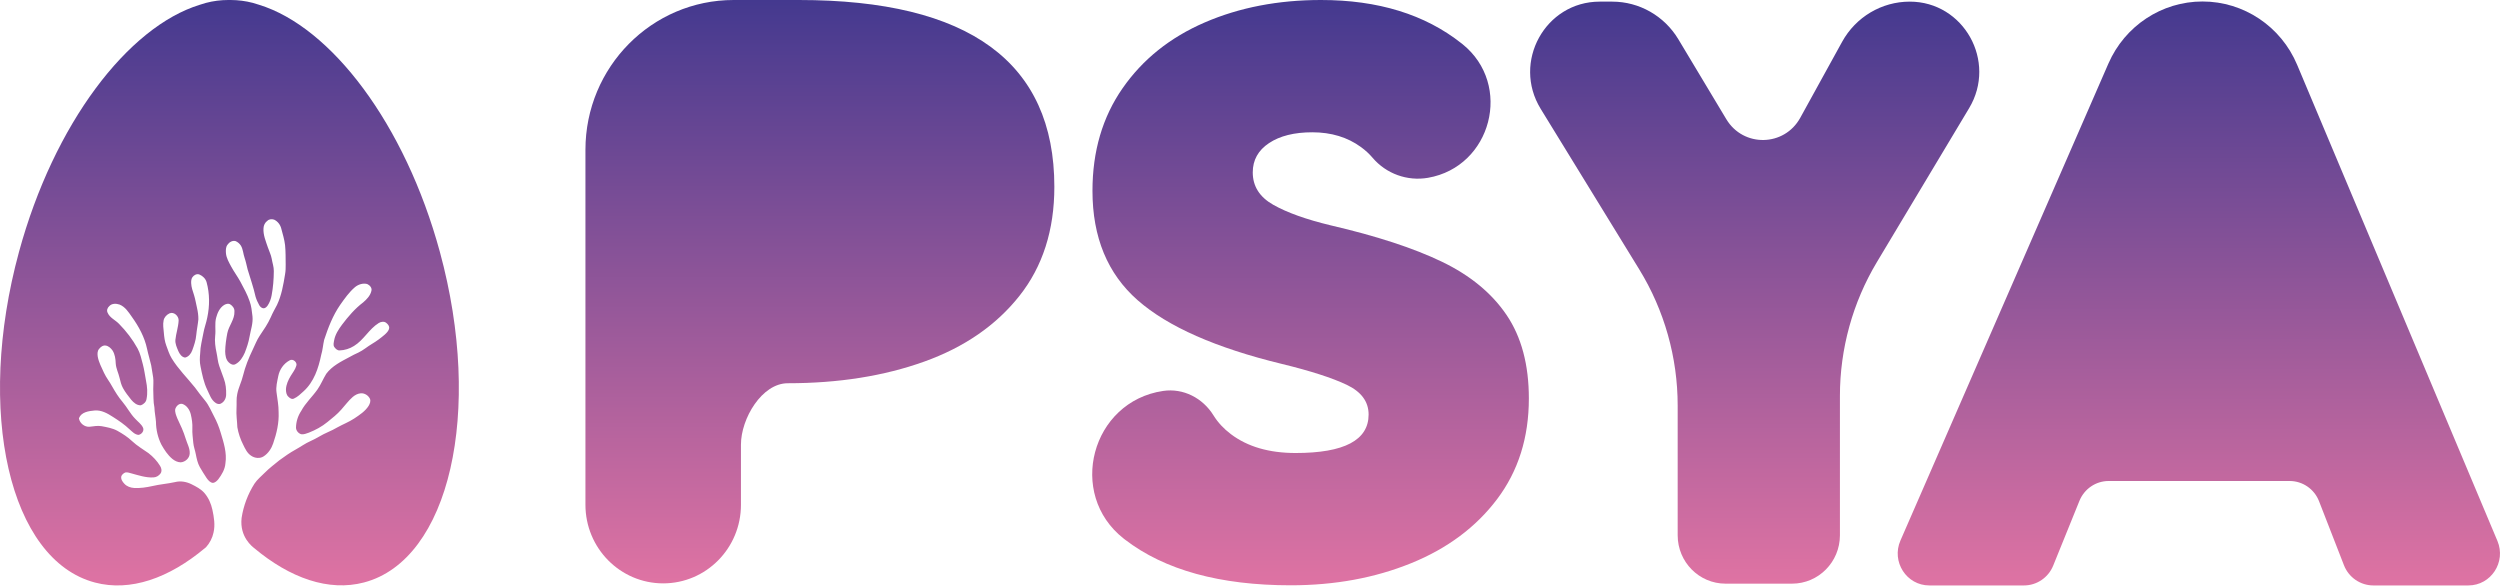
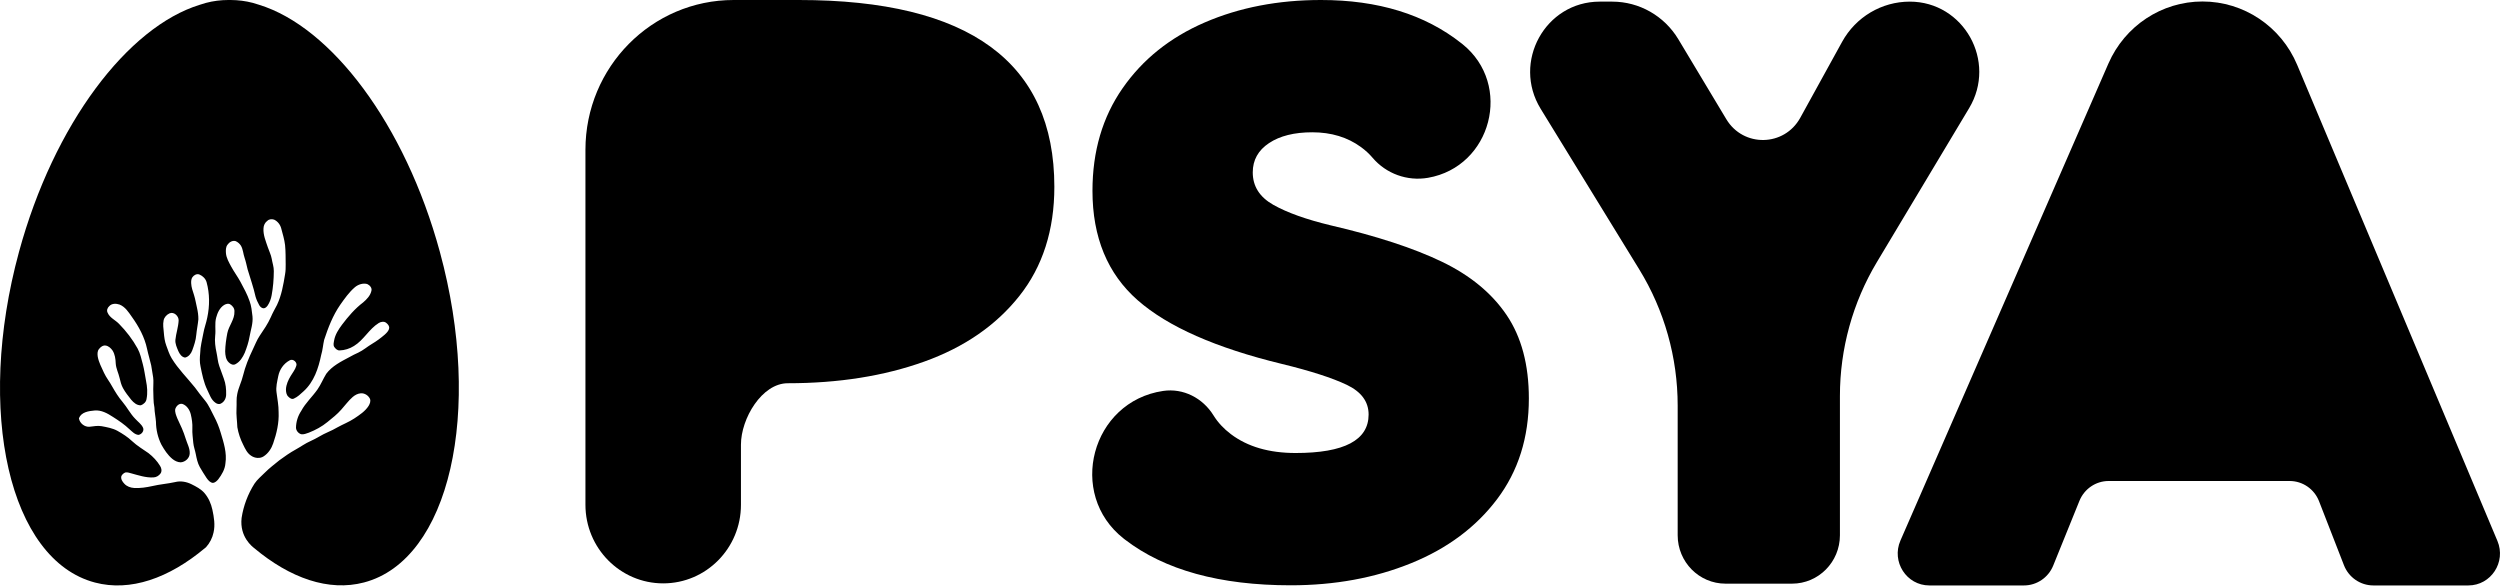
<svg xmlns="http://www.w3.org/2000/svg" width="158" height="37" viewBox="0 0 158 37" fill="none">
-   <path fill-rule="evenodd" clip-rule="evenodd" d="M27.799 15.918C25.595 7.826 20.92 1.7 16.369 0.301C16.242 0.257 16.113 0.216 15.981 0.182C15.52 0.061 15.048 0.002 14.573 0C14.548 0 14.524 0 14.5 0C14.475 0 14.452 0 14.427 0C13.951 0.001 13.48 0.06 13.019 0.182C12.887 0.216 12.758 0.257 12.63 0.301C8.08 1.7 3.405 7.826 1.201 15.918C-1.556 26.035 0.595 35.392 6.003 36.817C8.234 37.405 10.672 36.55 12.96 34.633C12.98 34.616 13 34.599 13.021 34.584C13.257 34.321 13.423 33.999 13.495 33.657C13.608 33.178 13.524 32.684 13.422 32.211C13.34 31.832 13.181 31.466 12.926 31.166C12.708 30.911 12.403 30.753 12.104 30.604C11.787 30.446 11.414 30.377 11.065 30.468C10.587 30.574 10.095 30.608 9.619 30.721C9.245 30.802 8.862 30.863 8.478 30.84C8.249 30.826 8.014 30.743 7.859 30.572C7.734 30.442 7.618 30.267 7.673 30.083C7.725 29.981 7.82 29.896 7.931 29.858C8.055 29.837 8.176 29.885 8.294 29.915C8.751 30.039 9.214 30.199 9.697 30.173C9.882 30.167 10.051 30.061 10.152 29.914C10.244 29.77 10.207 29.582 10.117 29.445C9.929 29.134 9.674 28.863 9.384 28.638C9.034 28.395 8.663 28.174 8.352 27.883C8.077 27.622 7.753 27.414 7.421 27.228C7.115 27.06 6.763 27 6.422 26.935C6.167 26.888 5.911 26.946 5.657 26.971C5.346 26.994 5.049 26.754 4.992 26.461V26.426C5.141 26.041 5.605 25.978 5.971 25.944C6.406 25.902 6.799 26.128 7.146 26.354C7.513 26.587 7.873 26.833 8.186 27.132C8.352 27.275 8.516 27.466 8.753 27.485C8.955 27.453 9.13 27.223 9.038 27.028C8.934 26.8 8.714 26.653 8.549 26.47C8.232 26.148 8.033 25.741 7.742 25.398C7.487 25.101 7.283 24.767 7.091 24.43C6.932 24.131 6.712 23.866 6.57 23.557C6.421 23.227 6.244 22.903 6.178 22.546C6.155 22.382 6.145 22.197 6.256 22.059C6.352 21.933 6.501 21.815 6.674 21.837C6.863 21.866 7.011 22.006 7.115 22.155C7.266 22.398 7.303 22.688 7.314 22.967C7.332 23.29 7.49 23.583 7.56 23.896C7.61 24.111 7.664 24.328 7.771 24.524C7.915 24.791 8.107 25.03 8.296 25.268C8.446 25.445 8.652 25.628 8.904 25.614C9.081 25.55 9.239 25.4 9.262 25.211C9.337 24.833 9.306 24.443 9.229 24.067C9.163 23.722 9.12 23.373 9.03 23.032C8.938 22.69 8.867 22.338 8.695 22.024C8.381 21.454 7.981 20.933 7.522 20.467C7.289 20.222 6.933 20.084 6.799 19.759C6.726 19.612 6.793 19.445 6.911 19.343C7.07 19.168 7.346 19.175 7.556 19.248C7.913 19.391 8.123 19.725 8.332 20.023C8.772 20.635 9.14 21.311 9.294 22.047C9.367 22.399 9.479 22.742 9.556 23.093C9.603 23.343 9.641 23.595 9.679 23.847C9.716 24.097 9.679 24.348 9.685 24.6C9.707 24.985 9.678 25.371 9.759 25.752C9.768 26.056 9.834 26.355 9.857 26.657C9.861 27.155 9.975 27.655 10.201 28.102C10.386 28.429 10.594 28.755 10.89 29C11.037 29.123 11.224 29.216 11.422 29.22C11.711 29.199 11.977 28.956 11.989 28.671C12.011 28.335 11.828 28.036 11.735 27.724C11.603 27.282 11.406 26.86 11.207 26.443C11.135 26.258 11.046 26.063 11.074 25.86C11.128 25.675 11.31 25.476 11.527 25.528C11.813 25.627 11.99 25.909 12.058 26.186C12.126 26.477 12.172 26.776 12.157 27.075C12.142 27.383 12.191 27.689 12.216 27.994C12.239 28.236 12.33 28.463 12.374 28.702C12.429 28.982 12.487 29.266 12.628 29.519C12.759 29.754 12.907 29.98 13.053 30.205C13.15 30.344 13.274 30.503 13.46 30.52C13.602 30.502 13.708 30.394 13.795 30.292C14.018 29.995 14.219 29.66 14.247 29.284C14.349 28.627 14.139 27.979 13.951 27.356C13.847 26.997 13.705 26.648 13.529 26.317C13.347 25.979 13.205 25.616 12.958 25.315C12.737 25.046 12.522 24.771 12.319 24.488C11.828 23.875 11.257 23.318 10.85 22.646C10.696 22.393 10.611 22.11 10.508 21.836C10.411 21.575 10.376 21.298 10.354 21.023C10.329 20.765 10.286 20.501 10.341 20.244C10.381 20.049 10.534 19.887 10.716 19.803C11.002 19.682 11.303 19.987 11.29 20.258C11.27 20.67 11.126 21.067 11.085 21.478C11.064 21.728 11.178 21.964 11.271 22.191C11.35 22.369 11.481 22.569 11.694 22.599C11.919 22.552 12.073 22.35 12.147 22.151C12.263 21.834 12.376 21.511 12.403 21.173C12.434 20.84 12.506 20.512 12.537 20.179C12.539 19.939 12.506 19.697 12.452 19.462C12.387 19.19 12.347 18.913 12.262 18.645C12.184 18.401 12.091 18.157 12.082 17.9C12.077 17.769 12.085 17.628 12.162 17.517C12.258 17.383 12.442 17.279 12.61 17.352C12.818 17.441 12.995 17.617 13.056 17.834C13.257 18.562 13.256 19.335 13.099 20.072C13.036 20.409 12.906 20.73 12.85 21.068C12.776 21.485 12.658 21.897 12.652 22.322C12.625 22.599 12.611 22.88 12.672 23.154C12.775 23.661 12.874 24.176 13.104 24.647C13.244 24.928 13.337 25.257 13.609 25.449C13.704 25.524 13.843 25.57 13.957 25.506C14.174 25.405 14.288 25.169 14.292 24.943C14.302 24.601 14.268 24.252 14.146 23.929C14.05 23.669 13.957 23.407 13.862 23.146C13.761 22.866 13.748 22.568 13.684 22.28C13.608 21.929 13.559 21.569 13.6 21.212C13.646 20.833 13.559 20.447 13.662 20.074C13.743 19.77 13.884 19.452 14.166 19.274C14.278 19.209 14.433 19.161 14.551 19.236C14.707 19.332 14.831 19.502 14.816 19.687C14.839 20.188 14.459 20.583 14.366 21.058C14.294 21.436 14.239 21.819 14.231 22.203C14.238 22.448 14.268 22.725 14.461 22.906C14.564 23.011 14.732 23.098 14.877 23.018C15.169 22.869 15.344 22.575 15.47 22.292C15.596 21.966 15.711 21.634 15.769 21.29C15.843 20.86 16.002 20.436 15.957 19.994C15.918 19.672 15.89 19.343 15.775 19.035C15.63 18.606 15.408 18.209 15.195 17.808C15.017 17.481 14.792 17.181 14.614 16.853C14.469 16.581 14.303 16.305 14.279 15.992C14.268 15.817 14.264 15.624 14.372 15.474C14.482 15.311 14.686 15.178 14.894 15.239C15.032 15.3 15.148 15.404 15.228 15.529C15.364 15.765 15.37 16.044 15.459 16.297C15.54 16.534 15.587 16.78 15.649 17.023C15.818 17.598 16.023 18.162 16.151 18.748C16.206 18.936 16.287 19.116 16.383 19.285C16.441 19.389 16.545 19.486 16.673 19.485C16.777 19.473 16.856 19.392 16.913 19.313C17.046 19.117 17.126 18.891 17.168 18.661C17.261 18.159 17.302 17.647 17.305 17.137C17.311 16.867 17.213 16.61 17.171 16.345C17.126 16.098 17.008 15.873 16.929 15.635C16.799 15.244 16.625 14.851 16.653 14.431C16.658 14.243 16.748 14.057 16.908 13.946C17.018 13.843 17.187 13.837 17.326 13.882C17.55 13.988 17.713 14.2 17.773 14.434C17.865 14.783 17.974 15.13 18.016 15.489C18.058 15.899 18.049 16.31 18.055 16.721C18.058 16.922 18.053 17.125 18.018 17.325C17.909 17.987 17.797 18.66 17.506 19.273C17.372 19.528 17.229 19.779 17.116 20.044C16.931 20.462 16.669 20.842 16.413 21.22C16.228 21.491 16.119 21.8 15.975 22.091C15.721 22.618 15.5 23.163 15.361 23.73C15.268 24.13 15.071 24.498 14.994 24.902C14.926 25.204 14.967 25.514 14.947 25.82C14.921 26.215 14.986 26.608 15 27C15.066 27.387 15.194 27.762 15.373 28.113C15.498 28.367 15.623 28.645 15.876 28.805C16.1 28.959 16.424 28.997 16.659 28.844C16.955 28.655 17.154 28.347 17.264 28.025C17.485 27.389 17.641 26.719 17.608 26.044C17.612 25.626 17.529 25.215 17.477 24.803C17.425 24.453 17.521 24.107 17.587 23.766C17.668 23.36 17.922 22.98 18.299 22.779C18.509 22.638 18.813 22.903 18.725 23.124C18.658 23.36 18.494 23.552 18.371 23.761C18.217 24.016 18.09 24.297 18.072 24.596C18.072 24.764 18.092 24.954 18.228 25.074C18.314 25.162 18.448 25.257 18.577 25.189C18.81 25.085 18.994 24.905 19.177 24.737C19.841 24.143 20.128 23.268 20.299 22.433C20.395 22.122 20.413 21.795 20.486 21.48C20.739 20.71 21.033 19.942 21.5 19.266C21.779 18.872 22.059 18.469 22.431 18.151C22.64 17.978 22.936 17.877 23.207 17.95C23.372 18.024 23.53 18.201 23.471 18.389C23.404 18.684 23.18 18.917 22.953 19.111C22.431 19.506 22.005 20.006 21.616 20.521C21.394 20.82 21.183 21.142 21.117 21.512C21.096 21.652 21.04 21.815 21.135 21.941C21.21 22.045 21.322 22.153 21.462 22.147C21.784 22.137 22.101 22.036 22.371 21.866C22.991 21.488 23.319 20.798 23.936 20.415C24.074 20.331 24.273 20.294 24.407 20.403C24.514 20.487 24.621 20.608 24.593 20.752C24.564 20.918 24.43 21.043 24.309 21.154C24.064 21.365 23.803 21.559 23.523 21.725C23.223 21.899 22.964 22.135 22.649 22.283C22.456 22.372 22.264 22.463 22.08 22.57C21.549 22.851 20.983 23.135 20.621 23.622C20.421 23.945 20.283 24.301 20.065 24.613C19.739 25.078 19.306 25.467 19.038 25.969C18.827 26.284 18.711 26.657 18.707 27.032C18.714 27.217 18.855 27.388 19.034 27.443C19.201 27.47 19.361 27.398 19.514 27.346C19.939 27.179 20.346 26.96 20.696 26.671C21.002 26.423 21.314 26.18 21.572 25.883C21.811 25.621 22.016 25.329 22.286 25.094C22.427 24.971 22.602 24.875 22.793 24.857C23.04 24.834 23.281 24.991 23.382 25.206C23.443 25.357 23.374 25.52 23.296 25.652C23.077 25.997 22.724 26.224 22.388 26.449C22.053 26.671 21.672 26.815 21.322 27.01C21.129 27.119 20.935 27.223 20.73 27.308C20.346 27.468 20.007 27.711 19.625 27.876C19.294 28.02 19.005 28.236 18.689 28.409C18.327 28.608 17.989 28.845 17.658 29.088C17.347 29.343 17.023 29.584 16.74 29.87C16.516 30.097 16.261 30.3 16.084 30.566C15.665 31.226 15.385 31.969 15.269 32.736C15.131 33.946 15.971 34.562 16.048 34.627C18.335 36.544 20.772 37.399 23.005 36.811C28.405 35.391 30.555 26.035 27.799 15.918Z" fill="url(#paint0_linear_0_58795)" />
+   <path fillRule="evenodd" clipRule="evenodd" d="M27.799 15.918C25.595 7.826 20.92 1.7 16.369 0.301C16.242 0.257 16.113 0.216 15.981 0.182C15.52 0.061 15.048 0.002 14.573 0C14.548 0 14.524 0 14.5 0C14.475 0 14.452 0 14.427 0C13.951 0.001 13.48 0.06 13.019 0.182C12.887 0.216 12.758 0.257 12.63 0.301C8.08 1.7 3.405 7.826 1.201 15.918C-1.556 26.035 0.595 35.392 6.003 36.817C8.234 37.405 10.672 36.55 12.96 34.633C12.98 34.616 13 34.599 13.021 34.584C13.257 34.321 13.423 33.999 13.495 33.657C13.608 33.178 13.524 32.684 13.422 32.211C13.34 31.832 13.181 31.466 12.926 31.166C12.708 30.911 12.403 30.753 12.104 30.604C11.787 30.446 11.414 30.377 11.065 30.468C10.587 30.574 10.095 30.608 9.619 30.721C9.245 30.802 8.862 30.863 8.478 30.84C8.249 30.826 8.014 30.743 7.859 30.572C7.734 30.442 7.618 30.267 7.673 30.083C7.725 29.981 7.82 29.896 7.931 29.858C8.055 29.837 8.176 29.885 8.294 29.915C8.751 30.039 9.214 30.199 9.697 30.173C9.882 30.167 10.051 30.061 10.152 29.914C10.244 29.77 10.207 29.582 10.117 29.445C9.929 29.134 9.674 28.863 9.384 28.638C9.034 28.395 8.663 28.174 8.352 27.883C8.077 27.622 7.753 27.414 7.421 27.228C7.115 27.06 6.763 27 6.422 26.935C6.167 26.888 5.911 26.946 5.657 26.971C5.346 26.994 5.049 26.754 4.992 26.461V26.426C5.141 26.041 5.605 25.978 5.971 25.944C6.406 25.902 6.799 26.128 7.146 26.354C7.513 26.587 7.873 26.833 8.186 27.132C8.352 27.275 8.516 27.466 8.753 27.485C8.955 27.453 9.13 27.223 9.038 27.028C8.934 26.8 8.714 26.653 8.549 26.47C8.232 26.148 8.033 25.741 7.742 25.398C7.487 25.101 7.283 24.767 7.091 24.43C6.932 24.131 6.712 23.866 6.57 23.557C6.421 23.227 6.244 22.903 6.178 22.546C6.155 22.382 6.145 22.197 6.256 22.059C6.352 21.933 6.501 21.815 6.674 21.837C6.863 21.866 7.011 22.006 7.115 22.155C7.266 22.398 7.303 22.688 7.314 22.967C7.332 23.29 7.49 23.583 7.56 23.896C7.61 24.111 7.664 24.328 7.771 24.524C7.915 24.791 8.107 25.03 8.296 25.268C8.446 25.445 8.652 25.628 8.904 25.614C9.081 25.55 9.239 25.4 9.262 25.211C9.337 24.833 9.306 24.443 9.229 24.067C9.163 23.722 9.12 23.373 9.03 23.032C8.938 22.69 8.867 22.338 8.695 22.024C8.381 21.454 7.981 20.933 7.522 20.467C7.289 20.222 6.933 20.084 6.799 19.759C6.726 19.612 6.793 19.445 6.911 19.343C7.07 19.168 7.346 19.175 7.556 19.248C7.913 19.391 8.123 19.725 8.332 20.023C8.772 20.635 9.14 21.311 9.294 22.047C9.367 22.399 9.479 22.742 9.556 23.093C9.603 23.343 9.641 23.595 9.679 23.847C9.716 24.097 9.679 24.348 9.685 24.6C9.707 24.985 9.678 25.371 9.759 25.752C9.768 26.056 9.834 26.355 9.857 26.657C9.861 27.155 9.975 27.655 10.201 28.102C10.386 28.429 10.594 28.755 10.89 29C11.037 29.123 11.224 29.216 11.422 29.22C11.711 29.199 11.977 28.956 11.989 28.671C12.011 28.335 11.828 28.036 11.735 27.724C11.603 27.282 11.406 26.86 11.207 26.443C11.135 26.258 11.046 26.063 11.074 25.86C11.128 25.675 11.31 25.476 11.527 25.528C11.813 25.627 11.99 25.909 12.058 26.186C12.126 26.477 12.172 26.776 12.157 27.075C12.142 27.383 12.191 27.689 12.216 27.994C12.239 28.236 12.33 28.463 12.374 28.702C12.429 28.982 12.487 29.266 12.628 29.519C12.759 29.754 12.907 29.98 13.053 30.205C13.15 30.344 13.274 30.503 13.46 30.52C13.602 30.502 13.708 30.394 13.795 30.292C14.018 29.995 14.219 29.66 14.247 29.284C14.349 28.627 14.139 27.979 13.951 27.356C13.847 26.997 13.705 26.648 13.529 26.317C13.347 25.979 13.205 25.616 12.958 25.315C12.737 25.046 12.522 24.771 12.319 24.488C11.828 23.875 11.257 23.318 10.85 22.646C10.696 22.393 10.611 22.11 10.508 21.836C10.411 21.575 10.376 21.298 10.354 21.023C10.329 20.765 10.286 20.501 10.341 20.244C10.381 20.049 10.534 19.887 10.716 19.803C11.002 19.682 11.303 19.987 11.29 20.258C11.27 20.67 11.126 21.067 11.085 21.478C11.064 21.728 11.178 21.964 11.271 22.191C11.35 22.369 11.481 22.569 11.694 22.599C11.919 22.552 12.073 22.35 12.147 22.151C12.263 21.834 12.376 21.511 12.403 21.173C12.434 20.84 12.506 20.512 12.537 20.179C12.539 19.939 12.506 19.697 12.452 19.462C12.387 19.19 12.347 18.913 12.262 18.645C12.184 18.401 12.091 18.157 12.082 17.9C12.077 17.769 12.085 17.628 12.162 17.517C12.258 17.383 12.442 17.279 12.61 17.352C12.818 17.441 12.995 17.617 13.056 17.834C13.257 18.562 13.256 19.335 13.099 20.072C13.036 20.409 12.906 20.73 12.85 21.068C12.776 21.485 12.658 21.897 12.652 22.322C12.625 22.599 12.611 22.88 12.672 23.154C12.775 23.661 12.874 24.176 13.104 24.647C13.244 24.928 13.337 25.257 13.609 25.449C13.704 25.524 13.843 25.57 13.957 25.506C14.174 25.405 14.288 25.169 14.292 24.943C14.302 24.601 14.268 24.252 14.146 23.929C14.05 23.669 13.957 23.407 13.862 23.146C13.761 22.866 13.748 22.568 13.684 22.28C13.608 21.929 13.559 21.569 13.6 21.212C13.646 20.833 13.559 20.447 13.662 20.074C13.743 19.77 13.884 19.452 14.166 19.274C14.278 19.209 14.433 19.161 14.551 19.236C14.707 19.332 14.831 19.502 14.816 19.687C14.839 20.188 14.459 20.583 14.366 21.058C14.294 21.436 14.239 21.819 14.231 22.203C14.238 22.448 14.268 22.725 14.461 22.906C14.564 23.011 14.732 23.098 14.877 23.018C15.169 22.869 15.344 22.575 15.47 22.292C15.596 21.966 15.711 21.634 15.769 21.29C15.843 20.86 16.002 20.436 15.957 19.994C15.918 19.672 15.89 19.343 15.775 19.035C15.63 18.606 15.408 18.209 15.195 17.808C15.017 17.481 14.792 17.181 14.614 16.853C14.469 16.581 14.303 16.305 14.279 15.992C14.268 15.817 14.264 15.624 14.372 15.474C14.482 15.311 14.686 15.178 14.894 15.239C15.032 15.3 15.148 15.404 15.228 15.529C15.364 15.765 15.37 16.044 15.459 16.297C15.54 16.534 15.587 16.78 15.649 17.023C15.818 17.598 16.023 18.162 16.151 18.748C16.206 18.936 16.287 19.116 16.383 19.285C16.441 19.389 16.545 19.486 16.673 19.485C16.777 19.473 16.856 19.392 16.913 19.313C17.046 19.117 17.126 18.891 17.168 18.661C17.261 18.159 17.302 17.647 17.305 17.137C17.311 16.867 17.213 16.61 17.171 16.345C17.126 16.098 17.008 15.873 16.929 15.635C16.799 15.244 16.625 14.851 16.653 14.431C16.658 14.243 16.748 14.057 16.908 13.946C17.018 13.843 17.187 13.837 17.326 13.882C17.55 13.988 17.713 14.2 17.773 14.434C17.865 14.783 17.974 15.13 18.016 15.489C18.058 15.899 18.049 16.31 18.055 16.721C18.058 16.922 18.053 17.125 18.018 17.325C17.909 17.987 17.797 18.66 17.506 19.273C17.372 19.528 17.229 19.779 17.116 20.044C16.931 20.462 16.669 20.842 16.413 21.22C16.228 21.491 16.119 21.8 15.975 22.091C15.721 22.618 15.5 23.163 15.361 23.73C15.268 24.13 15.071 24.498 14.994 24.902C14.926 25.204 14.967 25.514 14.947 25.82C14.921 26.215 14.986 26.608 15 27C15.066 27.387 15.194 27.762 15.373 28.113C15.498 28.367 15.623 28.645 15.876 28.805C16.1 28.959 16.424 28.997 16.659 28.844C16.955 28.655 17.154 28.347 17.264 28.025C17.485 27.389 17.641 26.719 17.608 26.044C17.612 25.626 17.529 25.215 17.477 24.803C17.425 24.453 17.521 24.107 17.587 23.766C17.668 23.36 17.922 22.98 18.299 22.779C18.509 22.638 18.813 22.903 18.725 23.124C18.658 23.36 18.494 23.552 18.371 23.761C18.217 24.016 18.09 24.297 18.072 24.596C18.072 24.764 18.092 24.954 18.228 25.074C18.314 25.162 18.448 25.257 18.577 25.189C18.81 25.085 18.994 24.905 19.177 24.737C19.841 24.143 20.128 23.268 20.299 22.433C20.395 22.122 20.413 21.795 20.486 21.48C20.739 20.71 21.033 19.942 21.5 19.266C21.779 18.872 22.059 18.469 22.431 18.151C22.64 17.978 22.936 17.877 23.207 17.95C23.372 18.024 23.53 18.201 23.471 18.389C23.404 18.684 23.18 18.917 22.953 19.111C22.431 19.506 22.005 20.006 21.616 20.521C21.394 20.82 21.183 21.142 21.117 21.512C21.096 21.652 21.04 21.815 21.135 21.941C21.21 22.045 21.322 22.153 21.462 22.147C21.784 22.137 22.101 22.036 22.371 21.866C22.991 21.488 23.319 20.798 23.936 20.415C24.074 20.331 24.273 20.294 24.407 20.403C24.514 20.487 24.621 20.608 24.593 20.752C24.564 20.918 24.43 21.043 24.309 21.154C24.064 21.365 23.803 21.559 23.523 21.725C23.223 21.899 22.964 22.135 22.649 22.283C22.456 22.372 22.264 22.463 22.08 22.57C21.549 22.851 20.983 23.135 20.621 23.622C20.421 23.945 20.283 24.301 20.065 24.613C19.739 25.078 19.306 25.467 19.038 25.969C18.827 26.284 18.711 26.657 18.707 27.032C18.714 27.217 18.855 27.388 19.034 27.443C19.201 27.47 19.361 27.398 19.514 27.346C19.939 27.179 20.346 26.96 20.696 26.671C21.002 26.423 21.314 26.18 21.572 25.883C21.811 25.621 22.016 25.329 22.286 25.094C22.427 24.971 22.602 24.875 22.793 24.857C23.04 24.834 23.281 24.991 23.382 25.206C23.443 25.357 23.374 25.52 23.296 25.652C23.077 25.997 22.724 26.224 22.388 26.449C22.053 26.671 21.672 26.815 21.322 27.01C21.129 27.119 20.935 27.223 20.73 27.308C20.346 27.468 20.007 27.711 19.625 27.876C19.294 28.02 19.005 28.236 18.689 28.409C18.327 28.608 17.989 28.845 17.658 29.088C17.347 29.343 17.023 29.584 16.74 29.87C16.516 30.097 16.261 30.3 16.084 30.566C15.665 31.226 15.385 31.969 15.269 32.736C15.131 33.946 15.971 34.562 16.048 34.627C18.335 36.544 20.772 37.399 23.005 36.811C28.405 35.391 30.555 26.035 27.799 15.918Z" fill="url(#paint0_linear_0_58795)" />
  <path d="M89.179 35.596C91.469 34.668 93.283 33.316 94.619 31.543C95.956 29.769 96.624 27.65 96.624 25.184C96.624 23.055 96.155 21.3 95.22 19.914C94.283 18.529 92.921 17.406 91.134 16.544C89.345 15.682 86.997 14.915 84.088 14.239C82.549 13.868 81.346 13.437 80.477 12.947C79.607 12.457 79.174 11.773 79.174 10.895C79.174 10.117 79.516 9.501 80.201 9.045C80.887 8.589 81.797 8.361 82.935 8.361C84.138 8.361 85.166 8.674 86.018 9.298C86.296 9.501 86.537 9.724 86.742 9.965C87.607 10.983 88.941 11.464 90.249 11.237C94.268 10.54 95.622 5.355 92.43 2.79C92.407 2.771 92.384 2.754 92.361 2.736C90.055 0.912 87.096 0 83.486 0C80.778 0 78.329 0.473 76.139 1.419C73.95 2.365 72.219 3.75 70.95 5.574C69.679 7.398 69.044 9.56 69.044 12.059C69.044 14.998 69.997 17.304 71.903 18.976C73.808 20.648 76.85 21.99 81.029 23.004C82.835 23.444 84.197 23.884 85.117 24.322C86.036 24.762 86.496 25.386 86.496 26.198C86.496 27.819 84.957 28.63 81.883 28.63C80.21 28.63 78.849 28.234 77.795 27.44C77.334 27.092 76.969 26.698 76.696 26.257C76.014 25.153 74.786 24.52 73.511 24.707H73.51C68.977 25.376 67.411 31.22 71.025 34.045C71.05 34.064 71.075 34.084 71.1 34.103C73.607 36.028 77.1 36.991 81.581 36.991C84.356 36.99 86.888 36.526 89.179 35.596Z" fill="url(#paint1_linear_0_58795)" />
  <path d="M41.914 36.869C44.628 36.869 46.828 34.646 46.828 31.904V28.103C46.828 26.452 48.153 24.221 49.787 24.221C52.996 24.221 55.871 23.765 58.412 22.853C60.952 21.942 62.958 20.556 64.429 18.698C65.899 16.841 66.635 14.543 66.635 11.806C66.635 3.935 61.252 0 50.489 0H46.368C41.194 0 37 4.238 37 9.467V31.902C37 34.646 39.2 36.869 41.914 36.869Z" fill="url(#paint2_linear_0_58795)" />
  <path d="M116.283 33.83V25.022C116.283 22.04 117.092 19.116 118.619 16.565L124.449 6.836C126.221 3.881 124.114 0.103 120.695 0.103C118.921 0.103 117.286 1.075 116.423 2.64L113.776 7.445C112.767 9.276 110.178 9.325 109.103 7.533L106.072 2.482C105.186 1.005 103.601 0.103 101.892 0.103H101.1C97.66 0.103 95.557 3.922 97.37 6.877L103.602 17.028C105.189 19.612 106.029 22.592 106.029 25.633V33.83C106.029 35.518 107.383 36.887 109.053 36.887H113.257C114.929 36.887 116.283 35.518 116.283 33.83Z" fill="url(#paint3_linear_0_58795)" />
  <path d="M157.838 34.189L145.178 4.093C144.158 1.668 141.804 0.094 139.198 0.094C136.623 0.094 134.292 1.632 133.253 4.014L120.107 34.164C119.525 35.5 120.492 37 121.935 37H127.914C128.725 37 129.456 36.504 129.763 35.745L131.42 31.654C131.728 30.894 132.458 30.399 133.269 30.399H144.704C145.526 30.399 146.263 30.906 146.564 31.679L148.137 35.72C148.438 36.493 149.176 37 149.996 37H155.998C157.432 37 158.398 35.522 157.838 34.189Z" fill="url(#paint4_linear_0_58795)" />
  <defs>
    <linearGradient id="paint0_linear_0_58795" x1="28.999" y1="36.999" x2="28.999" y2="7.93921e-05" gradientUnits="userSpaceOnUse">
-       <stop stop-color="#DF73A3" />
-       <stop offset="1" stop-color="#44398F" />
+       <stop stopColor="#DF73A3" />
+       <stop offset="1" stopColor="#44398F" />
    </linearGradient>
    <linearGradient id="paint1_linear_0_58795" x1="96.625" y1="36.99" x2="96.625" y2="0" gradientUnits="userSpaceOnUse">
-       <stop stop-color="#DF73A3" />
-       <stop offset="1" stop-color="#44398F" />
+       <stop stopColor="#DF73A3" />
+       <stop offset="1" stopColor="#44398F" />
    </linearGradient>
    <linearGradient id="paint2_linear_0_58795" x1="66.635" y1="36.869" x2="66.635" y2="0" gradientUnits="userSpaceOnUse">
-       <stop stop-color="#DF73A3" />
-       <stop offset="1" stop-color="#44398F" />
+       <stop stopColor="#DF73A3" />
+       <stop offset="1" stopColor="#44398F" />
    </linearGradient>
    <linearGradient id="paint3_linear_0_58795" x1="125.092" y1="36.886" x2="125.092" y2="0.104" gradientUnits="userSpaceOnUse">
-       <stop stop-color="#DF73A3" />
-       <stop offset="1" stop-color="#44398F" />
+       <stop stopColor="#DF73A3" />
+       <stop offset="1" stopColor="#44398F" />
    </linearGradient>
    <linearGradient id="paint4_linear_0_58795" x1="158" y1="37.001" x2="158" y2="0.095" gradientUnits="userSpaceOnUse">
-       <stop stop-color="#DF73A3" />
-       <stop offset="1" stop-color="#44398F" />
+       <stop stopColor="#DF73A3" />
+       <stop offset="1" stopColor="#44398F" />
    </linearGradient>
  </defs>
</svg>
